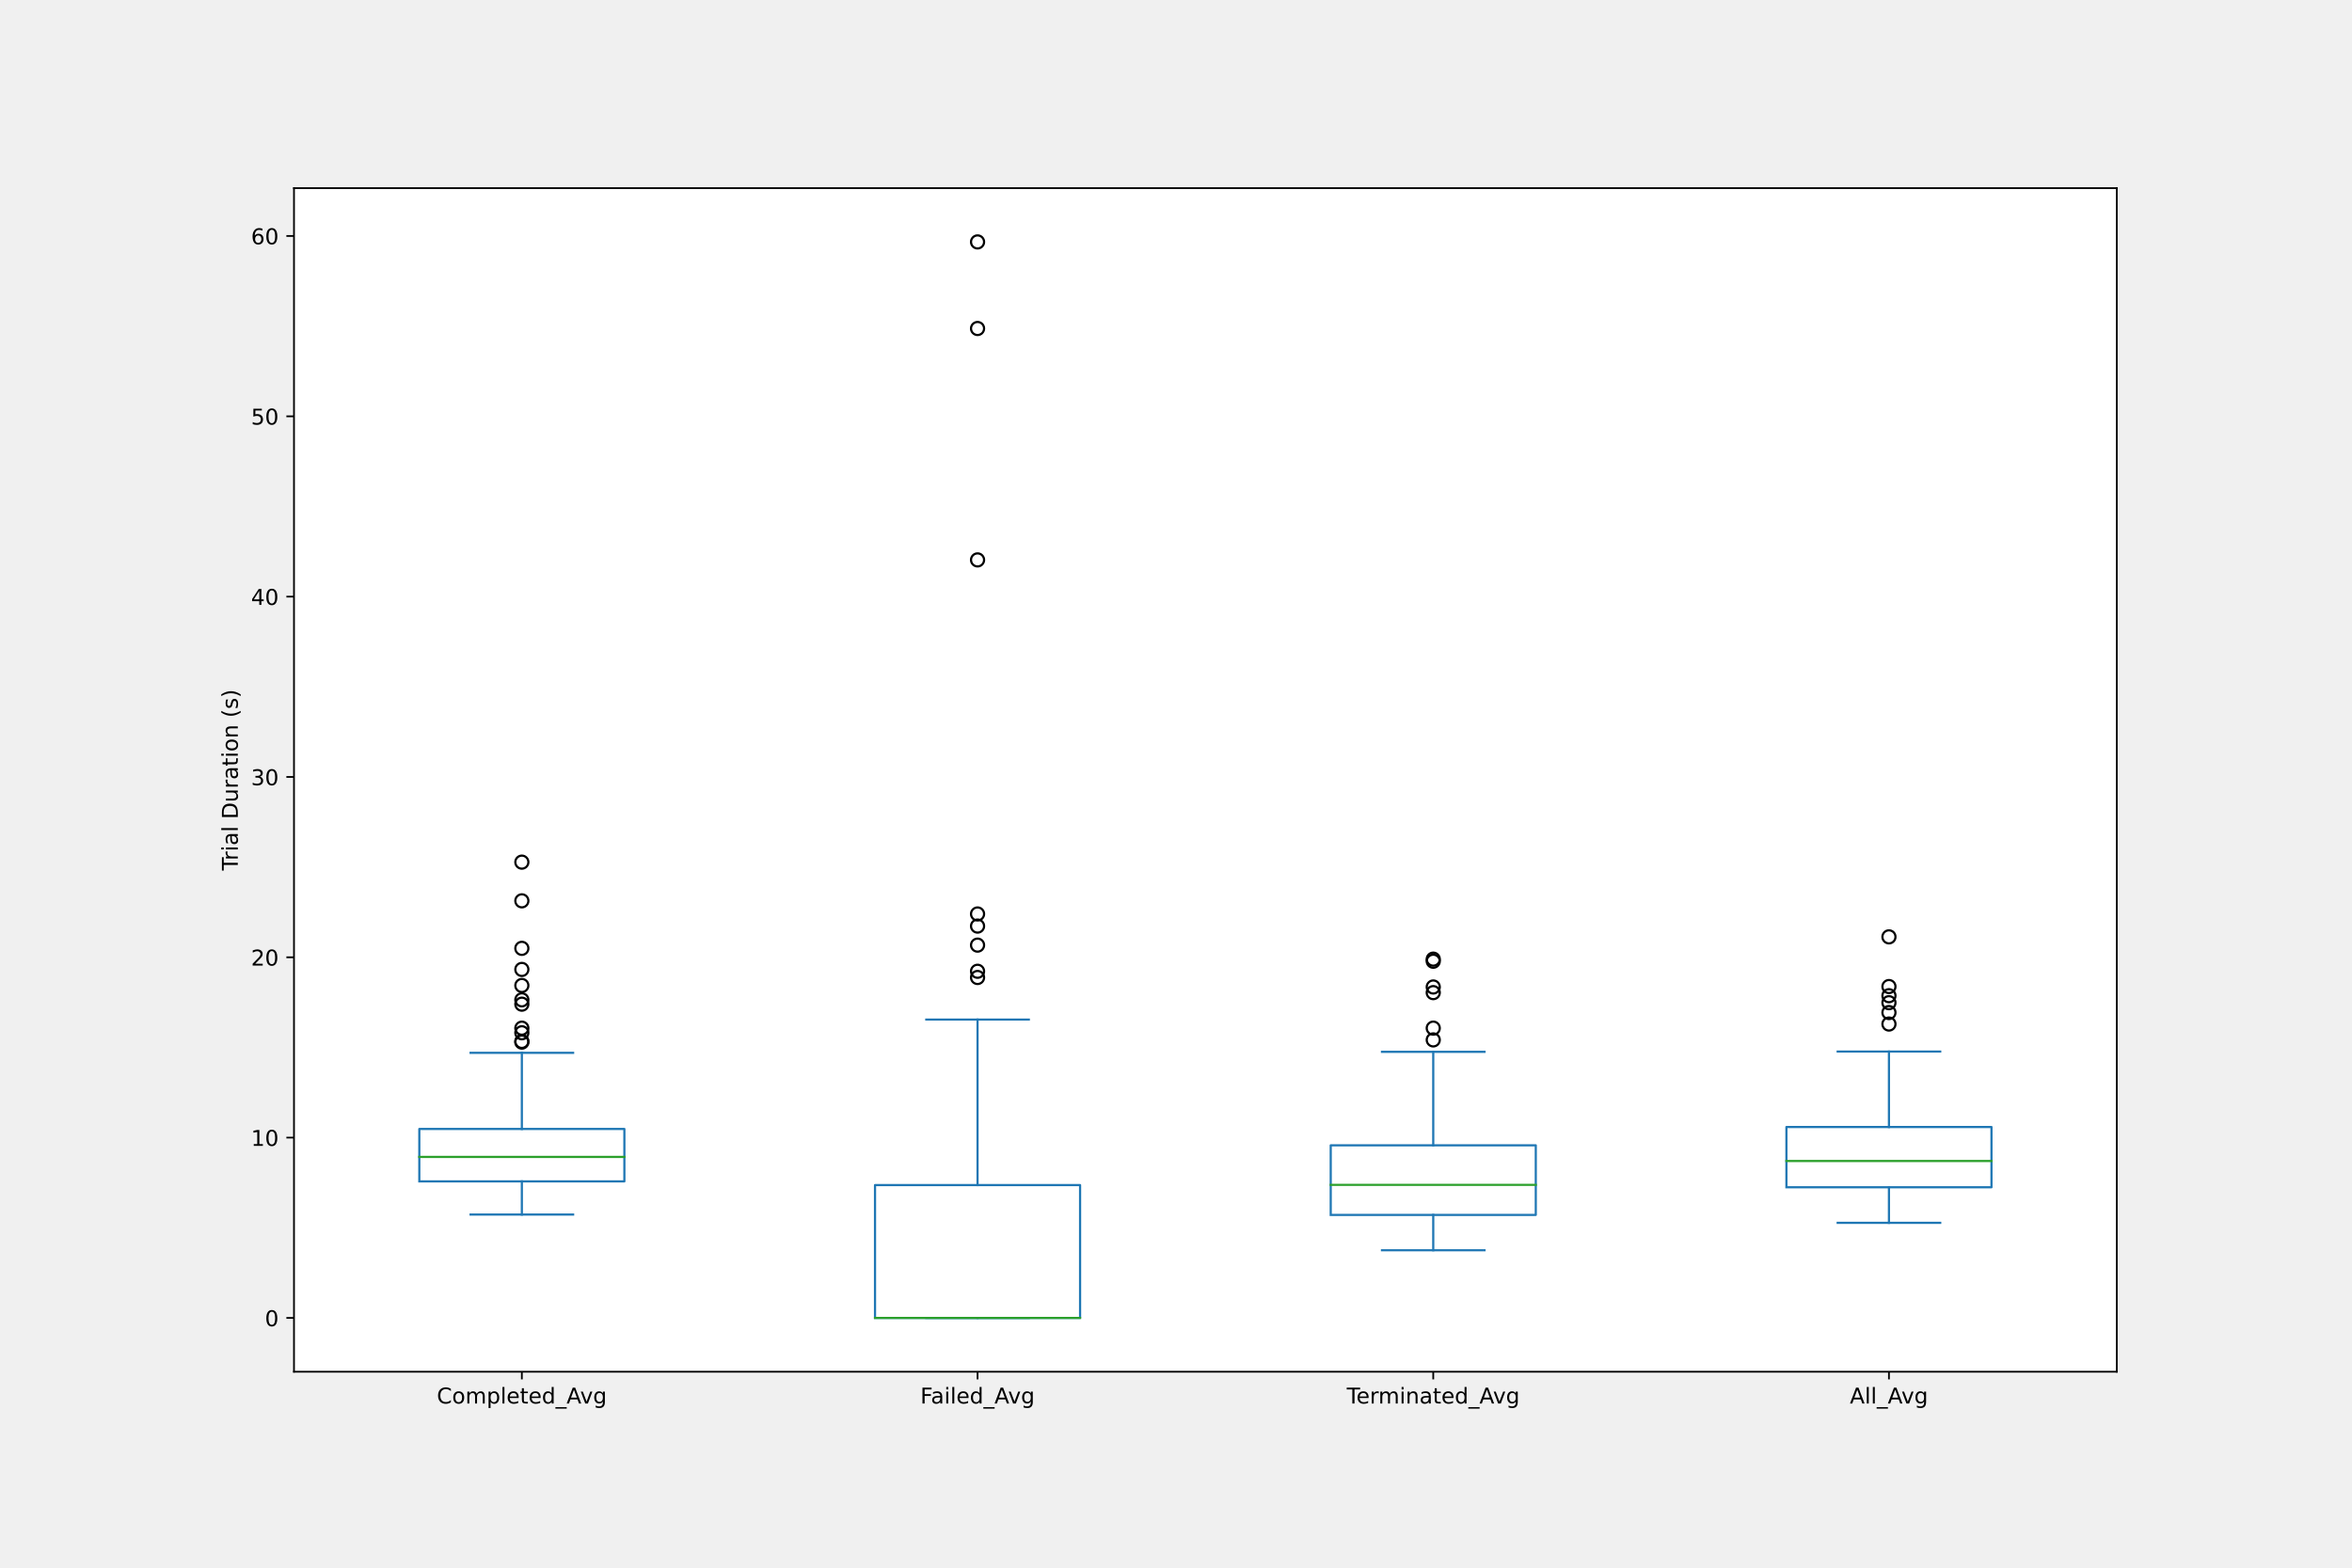
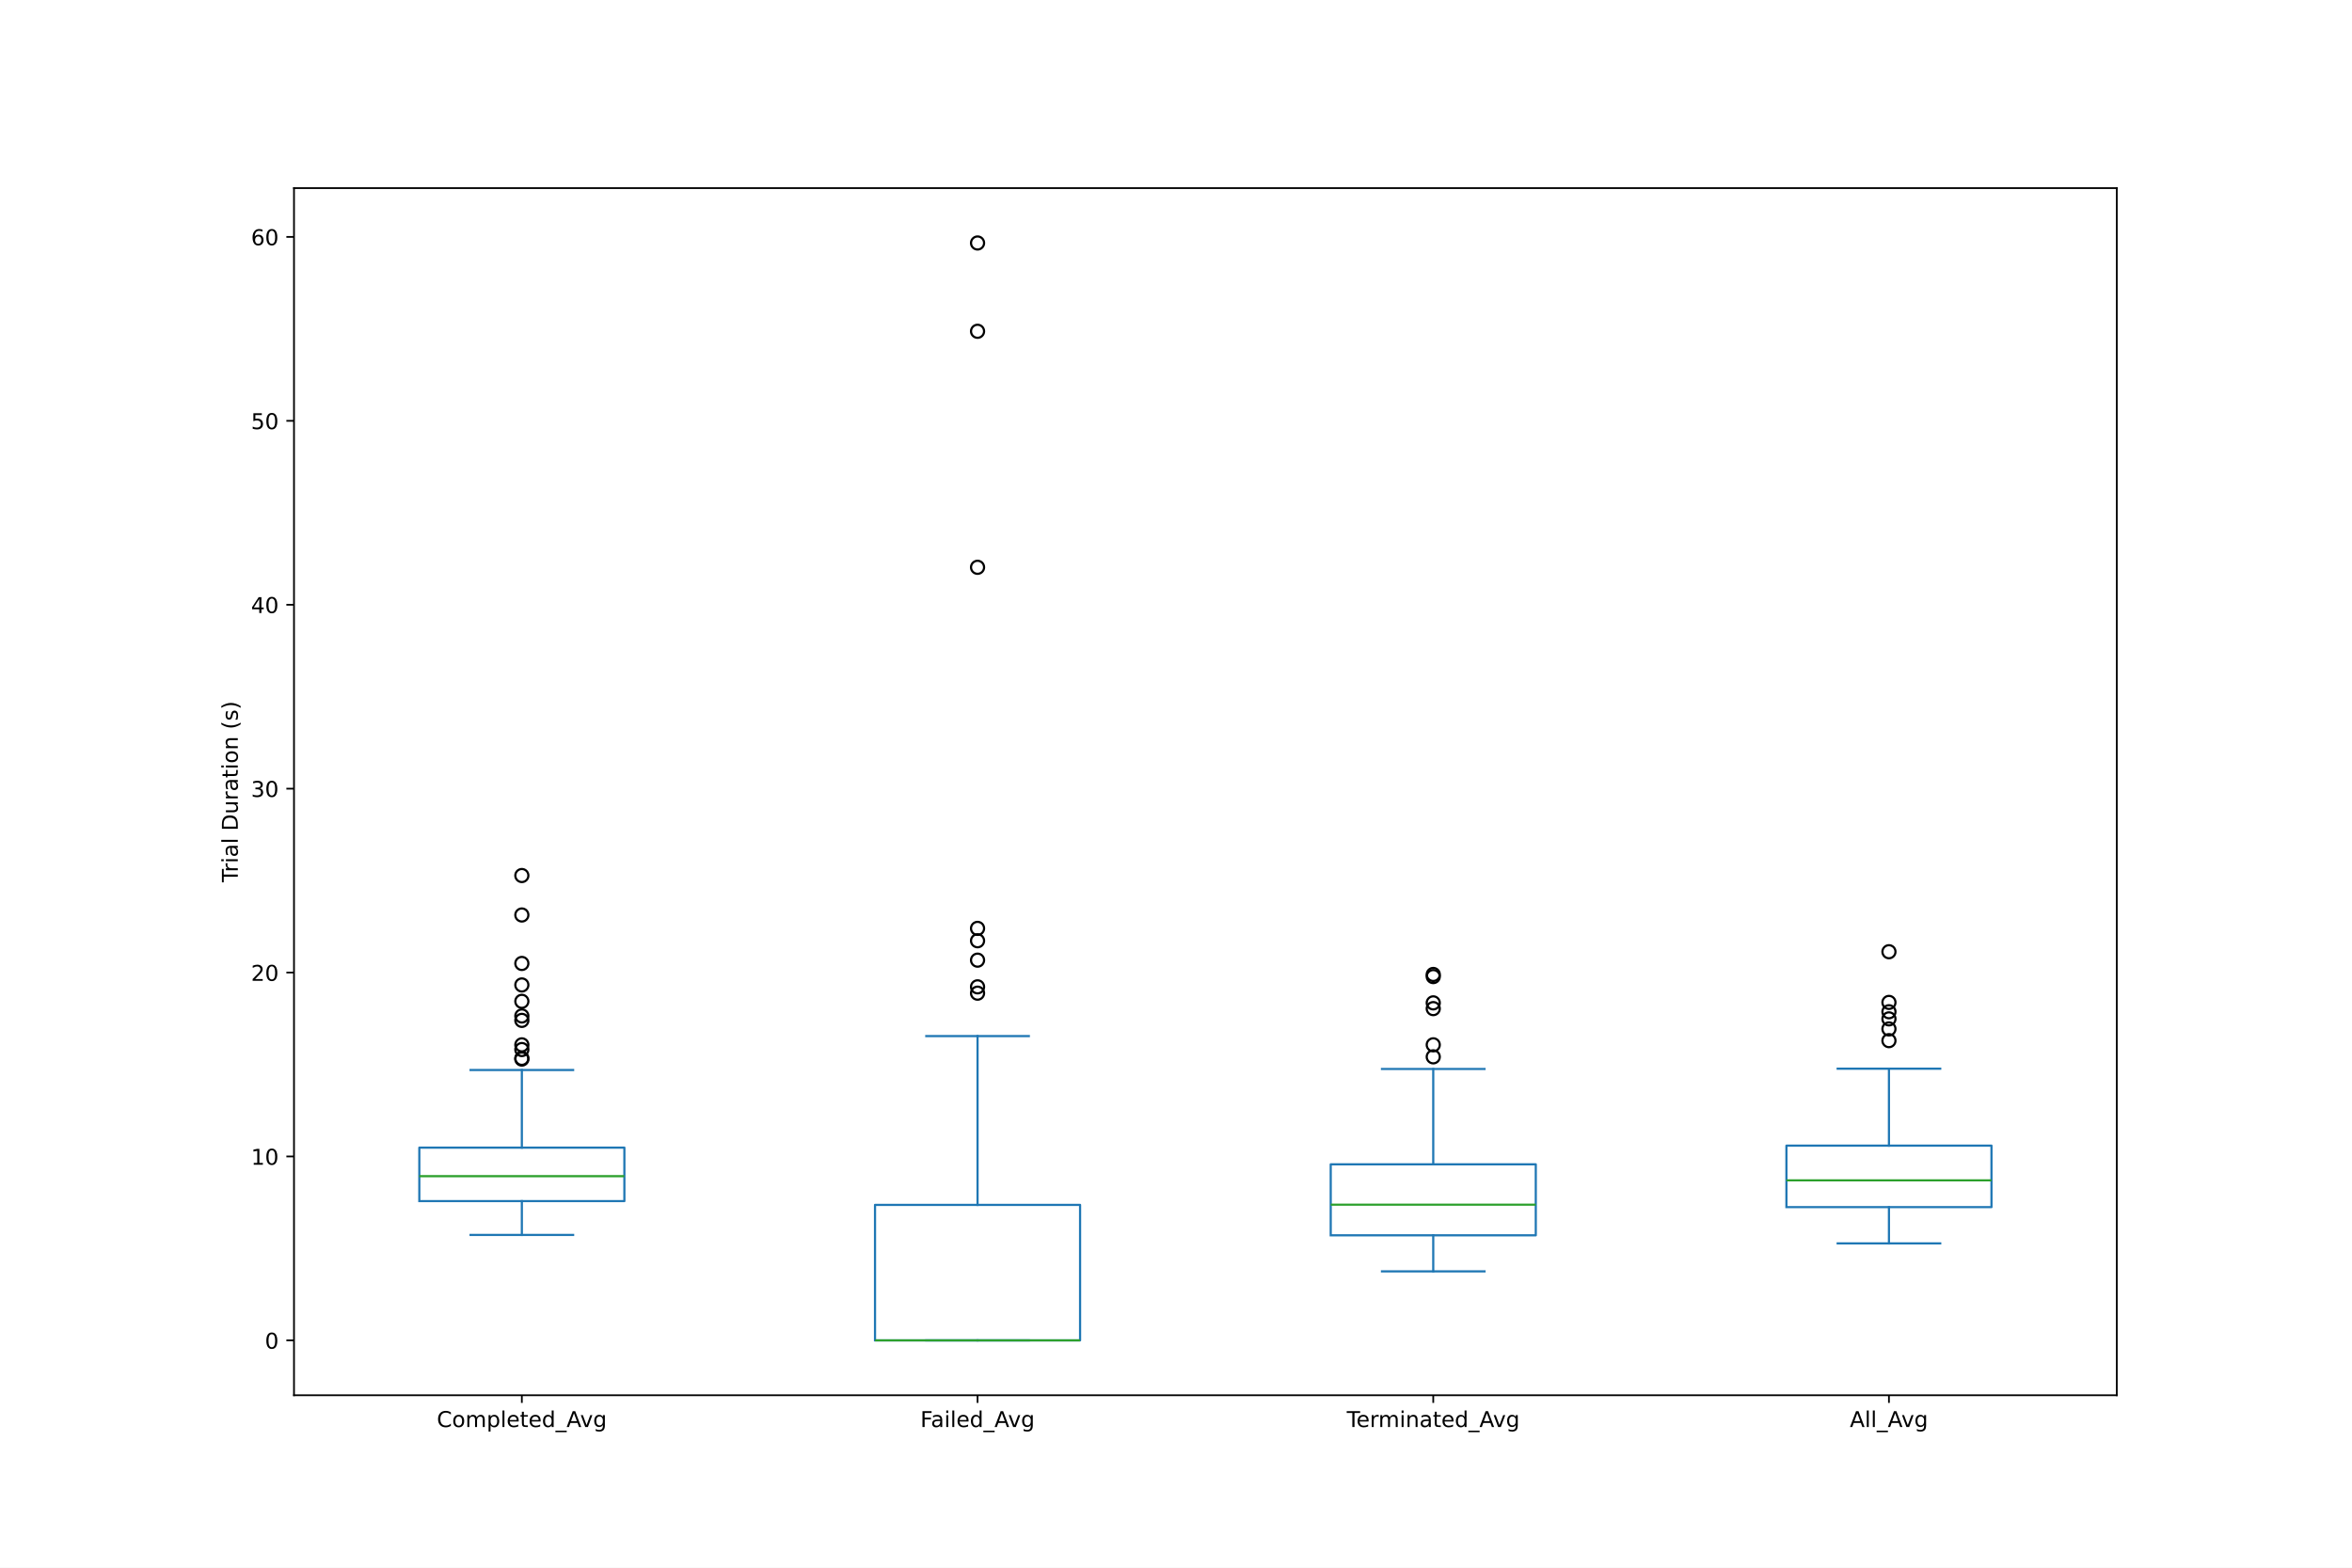
<svg xmlns="http://www.w3.org/2000/svg" xmlns:xlink="http://www.w3.org/1999/xlink" width="1080pt" height="720pt" viewBox="0 0 1080 720" version="1.1">
  <defs>
    <style type="text/css">*{stroke-linejoin: round; stroke-linecap: butt}</style>
  </defs>
  <g id="figure_1">
    <g id="patch_1">
-       <path d="M 0 720  L 1080 720  L 1080 0  L 0 0  L 0 720  z " style="fill: none" />
+       <path d="M 0 720  L 1080 720  L 1080 0  L 0 0  z " style="fill: #ffffff" />
    </g>
    <g id="axes_1">
      <g id="patch_2">
-         <path d="M 135 630  L 972 630  L 972 86.4  L 135 86.4  z " style="fill: #ffffff" />
+         <path d="M 135 640.8  L 972 640.8  L 972 86.4  L 135 86.4  z " style="fill: #ffffff" />
      </g>
      <g id="matplotlib.axis_1">
        <g id="xtick_1">
          <g id="line2d_1">
            <defs>
-               <path id="mac0afb18d0" d="M 0 0  L 0 3.5  " style="stroke: #000000; stroke-width: 0.8" />
+               <path id="m359c4784a4" d="M 0 0  L 0 3.5  " style="stroke: #000000; stroke-width: 0.8" />
            </defs>
            <g>
-               <use xlink:href="#mac0afb18d0" x="239.625" y="630" style="stroke: #000000; stroke-width: 0.8" />
+               <use xlink:href="#m359c4784a4" x="239.625" y="640.8" style="stroke: #000000; stroke-width: 0.8" />
            </g>
          </g>
          <g id="text_1">
-             <g transform="translate(200.593 644.5984)scale(0.1 -0.1)">
+             <g transform="translate(200.593 655.3984) scale(0.1 -0.1)">
              <defs>
                <path id="DejaVuSans-43" d="M 4122 4306  L 4122 3641  Q 3803 3938 3442 4084  Q 3081 4231 2675 4231  Q 1875 4231 1450 3742  Q 1025 3253 1025 2328  Q 1025 1406 1450 917  Q 1875 428 2675 428  Q 3081 428 3442 575  Q 3803 722 4122 1019  L 4122 359  Q 3791 134 3420 21  Q 3050 -91 2638 -91  Q 1578 -91 968 557  Q 359 1206 359 2328  Q 359 3453 968 4101  Q 1578 4750 2638 4750  Q 3056 4750 3426 4639  Q 3797 4528 4122 4306  z " transform="scale(0.015625)" />
                <path id="DejaVuSans-6f" d="M 1959 3097  Q 1497 3097 1228 2736  Q 959 2375 959 1747  Q 959 1119 1226 758  Q 1494 397 1959 397  Q 2419 397 2687 759  Q 2956 1122 2956 1747  Q 2956 2369 2687 2733  Q 2419 3097 1959 3097  z M 1959 3584  Q 2709 3584 3137 3096  Q 3566 2609 3566 1747  Q 3566 888 3137 398  Q 2709 -91 1959 -91  Q 1206 -91 779 398  Q 353 888 353 1747  Q 353 2609 779 3096  Q 1206 3584 1959 3584  z " transform="scale(0.015625)" />
                <path id="DejaVuSans-6d" d="M 3328 2828  Q 3544 3216 3844 3400  Q 4144 3584 4550 3584  Q 5097 3584 5394 3201  Q 5691 2819 5691 2113  L 5691 0  L 5113 0  L 5113 2094  Q 5113 2597 4934 2840  Q 4756 3084 4391 3084  Q 3944 3084 3684 2787  Q 3425 2491 3425 1978  L 3425 0  L 2847 0  L 2847 2094  Q 2847 2600 2669 2842  Q 2491 3084 2119 3084  Q 1678 3084 1418 2786  Q 1159 2488 1159 1978  L 1159 0  L 581 0  L 581 3500  L 1159 3500  L 1159 2956  Q 1356 3278 1631 3431  Q 1906 3584 2284 3584  Q 2666 3584 2933 3390  Q 3200 3197 3328 2828  z " transform="scale(0.015625)" />
                <path id="DejaVuSans-70" d="M 1159 525  L 1159 -1331  L 581 -1331  L 581 3500  L 1159 3500  L 1159 2969  Q 1341 3281 1617 3432  Q 1894 3584 2278 3584  Q 2916 3584 3314 3078  Q 3713 2572 3713 1747  Q 3713 922 3314 415  Q 2916 -91 2278 -91  Q 1894 -91 1617 61  Q 1341 213 1159 525  z M 3116 1747  Q 3116 2381 2855 2742  Q 2594 3103 2138 3103  Q 1681 3103 1420 2742  Q 1159 2381 1159 1747  Q 1159 1113 1420 752  Q 1681 391 2138 391  Q 2594 391 2855 752  Q 3116 1113 3116 1747  z " transform="scale(0.015625)" />
                <path id="DejaVuSans-6c" d="M 603 4863  L 1178 4863  L 1178 0  L 603 0  L 603 4863  z " transform="scale(0.015625)" />
                <path id="DejaVuSans-65" d="M 3597 1894  L 3597 1613  L 953 1613  Q 991 1019 1311 708  Q 1631 397 2203 397  Q 2534 397 2845 478  Q 3156 559 3463 722  L 3463 178  Q 3153 47 2828 -22  Q 2503 -91 2169 -91  Q 1331 -91 842 396  Q 353 884 353 1716  Q 353 2575 817 3079  Q 1281 3584 2069 3584  Q 2775 3584 3186 3129  Q 3597 2675 3597 1894  z M 3022 2063  Q 3016 2534 2758 2815  Q 2500 3097 2075 3097  Q 1594 3097 1305 2825  Q 1016 2553 972 2059  L 3022 2063  z " transform="scale(0.015625)" />
                <path id="DejaVuSans-74" d="M 1172 4494  L 1172 3500  L 2356 3500  L 2356 3053  L 1172 3053  L 1172 1153  Q 1172 725 1289 603  Q 1406 481 1766 481  L 2356 481  L 2356 0  L 1766 0  Q 1100 0 847 248  Q 594 497 594 1153  L 594 3053  L 172 3053  L 172 3500  L 594 3500  L 594 4494  L 1172 4494  z " transform="scale(0.015625)" />
                <path id="DejaVuSans-64" d="M 2906 2969  L 2906 4863  L 3481 4863  L 3481 0  L 2906 0  L 2906 525  Q 2725 213 2448 61  Q 2172 -91 1784 -91  Q 1150 -91 751 415  Q 353 922 353 1747  Q 353 2572 751 3078  Q 1150 3584 1784 3584  Q 2172 3584 2448 3432  Q 2725 3281 2906 2969  z M 947 1747  Q 947 1113 1208 752  Q 1469 391 1925 391  Q 2381 391 2643 752  Q 2906 1113 2906 1747  Q 2906 2381 2643 2742  Q 2381 3103 1925 3103  Q 1469 3103 1208 2742  Q 947 2381 947 1747  z " transform="scale(0.015625)" />
                <path id="DejaVuSans-5f" d="M 3263 -1063  L 3263 -1509  L -63 -1509  L -63 -1063  L 3263 -1063  z " transform="scale(0.015625)" />
                <path id="DejaVuSans-41" d="M 2188 4044  L 1331 1722  L 3047 1722  L 2188 4044  z M 1831 4666  L 2547 4666  L 4325 0  L 3669 0  L 3244 1197  L 1141 1197  L 716 0  L 50 0  L 1831 4666  z " transform="scale(0.015625)" />
                <path id="DejaVuSans-76" d="M 191 3500  L 800 3500  L 1894 563  L 2988 3500  L 3597 3500  L 2284 0  L 1503 0  L 191 3500  z " transform="scale(0.015625)" />
                <path id="DejaVuSans-67" d="M 2906 1791  Q 2906 2416 2648 2759  Q 2391 3103 1925 3103  Q 1463 3103 1205 2759  Q 947 2416 947 1791  Q 947 1169 1205 825  Q 1463 481 1925 481  Q 2391 481 2648 825  Q 2906 1169 2906 1791  z M 3481 434  Q 3481 -459 3084 -895  Q 2688 -1331 1869 -1331  Q 1566 -1331 1297 -1286  Q 1028 -1241 775 -1147  L 775 -588  Q 1028 -725 1275 -790  Q 1522 -856 1778 -856  Q 2344 -856 2625 -561  Q 2906 -266 2906 331  L 2906 616  Q 2728 306 2450 153  Q 2172 0 1784 0  Q 1141 0 747 490  Q 353 981 353 1791  Q 353 2603 747 3093  Q 1141 3584 1784 3584  Q 2172 3584 2450 3431  Q 2728 3278 2906 2969  L 2906 3500  L 3481 3500  L 3481 434  z " transform="scale(0.015625)" />
              </defs>
              <use xlink:href="#DejaVuSans-43" />
              <use xlink:href="#DejaVuSans-6f" x="69.824" />
              <use xlink:href="#DejaVuSans-6d" x="131.006" />
              <use xlink:href="#DejaVuSans-70" x="228.418" />
              <use xlink:href="#DejaVuSans-6c" x="291.895" />
              <use xlink:href="#DejaVuSans-65" x="319.678" />
              <use xlink:href="#DejaVuSans-74" x="381.201" />
              <use xlink:href="#DejaVuSans-65" x="420.41" />
              <use xlink:href="#DejaVuSans-64" x="481.934" />
              <use xlink:href="#DejaVuSans-5f" x="545.41" />
              <use xlink:href="#DejaVuSans-41" x="595.41" />
              <use xlink:href="#DejaVuSans-76" x="657.943" />
              <use xlink:href="#DejaVuSans-67" x="717.123" />
            </g>
          </g>
        </g>
        <g id="xtick_2">
          <g id="line2d_2">
            <g>
-               <use xlink:href="#mac0afb18d0" x="448.875" y="630" style="stroke: #000000; stroke-width: 0.8" />
+               <use xlink:href="#m359c4784a4" x="448.875" y="640.8" style="stroke: #000000; stroke-width: 0.8" />
            </g>
          </g>
          <g id="text_2">
-             <g transform="translate(422.6023 644.5984)scale(0.1 -0.1)">
+             <g transform="translate(422.6023 655.3984) scale(0.1 -0.1)">
              <defs>
                <path id="DejaVuSans-46" d="M 628 4666  L 3309 4666  L 3309 4134  L 1259 4134  L 1259 2759  L 3109 2759  L 3109 2228  L 1259 2228  L 1259 0  L 628 0  L 628 4666  z " transform="scale(0.015625)" />
                <path id="DejaVuSans-61" d="M 2194 1759  Q 1497 1759 1228 1600  Q 959 1441 959 1056  Q 959 750 1161 570  Q 1363 391 1709 391  Q 2188 391 2477 730  Q 2766 1069 2766 1631  L 2766 1759  L 2194 1759  z M 3341 1997  L 3341 0  L 2766 0  L 2766 531  Q 2569 213 2275 61  Q 1981 -91 1556 -91  Q 1019 -91 701 211  Q 384 513 384 1019  Q 384 1609 779 1909  Q 1175 2209 1959 2209  L 2766 2209  L 2766 2266  Q 2766 2663 2505 2880  Q 2244 3097 1772 3097  Q 1472 3097 1187 3025  Q 903 2953 641 2809  L 641 3341  Q 956 3463 1253 3523  Q 1550 3584 1831 3584  Q 2591 3584 2966 3190  Q 3341 2797 3341 1997  z " transform="scale(0.015625)" />
                <path id="DejaVuSans-69" d="M 603 3500  L 1178 3500  L 1178 0  L 603 0  L 603 3500  z M 603 4863  L 1178 4863  L 1178 4134  L 603 4134  L 603 4863  z " transform="scale(0.015625)" />
              </defs>
              <use xlink:href="#DejaVuSans-46" />
              <use xlink:href="#DejaVuSans-61" x="48.395" />
              <use xlink:href="#DejaVuSans-69" x="109.674" />
              <use xlink:href="#DejaVuSans-6c" x="137.457" />
              <use xlink:href="#DejaVuSans-65" x="165.24" />
              <use xlink:href="#DejaVuSans-64" x="226.764" />
              <use xlink:href="#DejaVuSans-5f" x="290.24" />
              <use xlink:href="#DejaVuSans-41" x="340.24" />
              <use xlink:href="#DejaVuSans-76" x="402.773" />
              <use xlink:href="#DejaVuSans-67" x="461.953" />
            </g>
          </g>
        </g>
        <g id="xtick_3">
          <g id="line2d_3">
            <g>
-               <use xlink:href="#mac0afb18d0" x="658.125" y="630" style="stroke: #000000; stroke-width: 0.8" />
+               <use xlink:href="#m359c4784a4" x="658.125" y="640.8" style="stroke: #000000; stroke-width: 0.8" />
            </g>
          </g>
          <g id="text_3">
-             <g transform="translate(618.4133 644.5984)scale(0.1 -0.1)">
+             <g transform="translate(618.4133 655.3984) scale(0.1 -0.1)">
              <defs>
                <path id="DejaVuSans-54" d="M -19 4666  L 3928 4666  L 3928 4134  L 2272 4134  L 2272 0  L 1638 0  L 1638 4134  L -19 4134  L -19 4666  z " transform="scale(0.015625)" />
                <path id="DejaVuSans-72" d="M 2631 2963  Q 2534 3019 2420 3045  Q 2306 3072 2169 3072  Q 1681 3072 1420 2755  Q 1159 2438 1159 1844  L 1159 0  L 581 0  L 581 3500  L 1159 3500  L 1159 2956  Q 1341 3275 1631 3429  Q 1922 3584 2338 3584  Q 2397 3584 2469 3576  Q 2541 3569 2628 3553  L 2631 2963  z " transform="scale(0.015625)" />
                <path id="DejaVuSans-6e" d="M 3513 2113  L 3513 0  L 2938 0  L 2938 2094  Q 2938 2591 2744 2837  Q 2550 3084 2163 3084  Q 1697 3084 1428 2787  Q 1159 2491 1159 1978  L 1159 0  L 581 0  L 581 3500  L 1159 3500  L 1159 2956  Q 1366 3272 1645 3428  Q 1925 3584 2291 3584  Q 2894 3584 3203 3211  Q 3513 2838 3513 2113  z " transform="scale(0.015625)" />
              </defs>
              <use xlink:href="#DejaVuSans-54" />
              <use xlink:href="#DejaVuSans-65" x="44.084" />
              <use xlink:href="#DejaVuSans-72" x="105.607" />
              <use xlink:href="#DejaVuSans-6d" x="144.971" />
              <use xlink:href="#DejaVuSans-69" x="242.383" />
              <use xlink:href="#DejaVuSans-6e" x="270.166" />
              <use xlink:href="#DejaVuSans-61" x="333.545" />
              <use xlink:href="#DejaVuSans-74" x="394.824" />
              <use xlink:href="#DejaVuSans-65" x="434.033" />
              <use xlink:href="#DejaVuSans-64" x="495.557" />
              <use xlink:href="#DejaVuSans-5f" x="559.033" />
              <use xlink:href="#DejaVuSans-41" x="609.033" />
              <use xlink:href="#DejaVuSans-76" x="671.566" />
              <use xlink:href="#DejaVuSans-67" x="730.746" />
            </g>
          </g>
        </g>
        <g id="xtick_4">
          <g id="line2d_4">
            <g>
-               <use xlink:href="#mac0afb18d0" x="867.375" y="630" style="stroke: #000000; stroke-width: 0.8" />
+               <use xlink:href="#m359c4784a4" x="867.375" y="640.8" style="stroke: #000000; stroke-width: 0.8" />
            </g>
          </g>
          <g id="text_4">
-             <g transform="translate(849.4164 644.5984)scale(0.1 -0.1)">
+             <g transform="translate(849.4164 655.3984) scale(0.1 -0.1)">
              <use xlink:href="#DejaVuSans-41" />
              <use xlink:href="#DejaVuSans-6c" x="68.408" />
              <use xlink:href="#DejaVuSans-6c" x="96.191" />
              <use xlink:href="#DejaVuSans-5f" x="123.975" />
              <use xlink:href="#DejaVuSans-41" x="173.975" />
              <use xlink:href="#DejaVuSans-76" x="236.508" />
              <use xlink:href="#DejaVuSans-67" x="295.688" />
            </g>
          </g>
        </g>
      </g>
      <g id="matplotlib.axis_2">
        <g id="ytick_1">
          <g id="line2d_5">
            <defs>
-               <path id="mfe6265c061" d="M 0 0  L -3.5 0  " style="stroke: #000000; stroke-width: 0.8" />
+               <path id="m096a2fa99a" d="M 0 0  L -3.5 0  " style="stroke: #000000; stroke-width: 0.8" />
            </defs>
            <g>
-               <use xlink:href="#mfe6265c061" x="135" y="605.291" style="stroke: #000000; stroke-width: 0.8" />
+               <use xlink:href="#m096a2fa99a" x="135" y="615.6" style="stroke: #000000; stroke-width: 0.8" />
            </g>
          </g>
          <g id="text_5">
-             <g transform="translate(121.6375 609.0901)scale(0.1 -0.1)">
+             <g transform="translate(121.6375 619.3992) scale(0.1 -0.1)">
              <defs>
                <path id="DejaVuSans-30" d="M 2034 4250  Q 1547 4250 1301 3770  Q 1056 3291 1056 2328  Q 1056 1369 1301 889  Q 1547 409 2034 409  Q 2525 409 2770 889  Q 3016 1369 3016 2328  Q 3016 3291 2770 3770  Q 2525 4250 2034 4250  z M 2034 4750  Q 2819 4750 3233 4129  Q 3647 3509 3647 2328  Q 3647 1150 3233 529  Q 2819 -91 2034 -91  Q 1250 -91 836 529  Q 422 1150 422 2328  Q 422 3509 836 4129  Q 1250 4750 2034 4750  z " transform="scale(0.015625)" />
              </defs>
              <use xlink:href="#DejaVuSans-30" />
            </g>
          </g>
        </g>
        <g id="ytick_2">
          <g id="line2d_6">
            <g>
-               <use xlink:href="#mfe6265c061" x="135" y="522.472" style="stroke: #000000; stroke-width: 0.8" />
+               <use xlink:href="#m096a2fa99a" x="135" y="531.135" style="stroke: #000000; stroke-width: 0.8" />
            </g>
          </g>
          <g id="text_6">
-             <g transform="translate(115.275 526.271)scale(0.1 -0.1)">
+             <g transform="translate(115.275 534.9347) scale(0.1 -0.1)">
              <defs>
                <path id="DejaVuSans-31" d="M 794 531  L 1825 531  L 1825 4091  L 703 3866  L 703 4441  L 1819 4666  L 2450 4666  L 2450 531  L 3481 531  L 3481 0  L 794 0  L 794 531  z " transform="scale(0.015625)" />
              </defs>
              <use xlink:href="#DejaVuSans-31" />
              <use xlink:href="#DejaVuSans-30" x="63.623" />
            </g>
          </g>
        </g>
        <g id="ytick_3">
          <g id="line2d_7">
            <g>
-               <use xlink:href="#mfe6265c061" x="135" y="439.653" style="stroke: #000000; stroke-width: 0.8" />
+               <use xlink:href="#m096a2fa99a" x="135" y="446.671" style="stroke: #000000; stroke-width: 0.8" />
            </g>
          </g>
          <g id="text_7">
-             <g transform="translate(115.275 443.4518)scale(0.1 -0.1)">
+             <g transform="translate(115.275 450.4701) scale(0.1 -0.1)">
              <defs>
                <path id="DejaVuSans-32" d="M 1228 531  L 3431 531  L 3431 0  L 469 0  L 469 531  Q 828 903 1448 1529  Q 2069 2156 2228 2338  Q 2531 2678 2651 2914  Q 2772 3150 2772 3378  Q 2772 3750 2511 3984  Q 2250 4219 1831 4219  Q 1534 4219 1204 4116  Q 875 4013 500 3803  L 500 4441  Q 881 4594 1212 4672  Q 1544 4750 1819 4750  Q 2544 4750 2975 4387  Q 3406 4025 3406 3419  Q 3406 3131 3298 2873  Q 3191 2616 2906 2266  Q 2828 2175 2409 1742  Q 1991 1309 1228 531  z " transform="scale(0.015625)" />
              </defs>
              <use xlink:href="#DejaVuSans-32" />
              <use xlink:href="#DejaVuSans-30" x="63.623" />
            </g>
          </g>
        </g>
        <g id="ytick_4">
          <g id="line2d_8">
            <g>
-               <use xlink:href="#mfe6265c061" x="135" y="356.833" style="stroke: #000000; stroke-width: 0.8" />
+               <use xlink:href="#m096a2fa99a" x="135" y="362.206" style="stroke: #000000; stroke-width: 0.8" />
            </g>
          </g>
          <g id="text_8">
-             <g transform="translate(115.275 360.6327)scale(0.1 -0.1)">
+             <g transform="translate(115.275 366.0056) scale(0.1 -0.1)">
              <defs>
                <path id="DejaVuSans-33" d="M 2597 2516  Q 3050 2419 3304 2112  Q 3559 1806 3559 1356  Q 3559 666 3084 287  Q 2609 -91 1734 -91  Q 1441 -91 1130 -33  Q 819 25 488 141  L 488 750  Q 750 597 1062 519  Q 1375 441 1716 441  Q 2309 441 2620 675  Q 2931 909 2931 1356  Q 2931 1769 2642 2001  Q 2353 2234 1838 2234  L 1294 2234  L 1294 2753  L 1863 2753  Q 2328 2753 2575 2939  Q 2822 3125 2822 3475  Q 2822 3834 2567 4026  Q 2313 4219 1838 4219  Q 1578 4219 1281 4162  Q 984 4106 628 3988  L 628 4550  Q 988 4650 1302 4700  Q 1616 4750 1894 4750  Q 2613 4750 3031 4423  Q 3450 4097 3450 3541  Q 3450 3153 3228 2886  Q 3006 2619 2597 2516  z " transform="scale(0.015625)" />
              </defs>
              <use xlink:href="#DejaVuSans-33" />
              <use xlink:href="#DejaVuSans-30" x="63.623" />
            </g>
          </g>
        </g>
        <g id="ytick_5">
          <g id="line2d_9">
            <g>
-               <use xlink:href="#mfe6265c061" x="135" y="274.014" style="stroke: #000000; stroke-width: 0.8" />
+               <use xlink:href="#m096a2fa99a" x="135" y="277.742" style="stroke: #000000; stroke-width: 0.8" />
            </g>
          </g>
          <g id="text_9">
-             <g transform="translate(115.275 277.8136)scale(0.1 -0.1)">
+             <g transform="translate(115.275 281.541) scale(0.1 -0.1)">
              <defs>
                <path id="DejaVuSans-34" d="M 2419 4116  L 825 1625  L 2419 1625  L 2419 4116  z M 2253 4666  L 3047 4666  L 3047 1625  L 3713 1625  L 3713 1100  L 3047 1100  L 3047 0  L 2419 0  L 2419 1100  L 313 1100  L 313 1709  L 2253 4666  z " transform="scale(0.015625)" />
              </defs>
              <use xlink:href="#DejaVuSans-34" />
              <use xlink:href="#DejaVuSans-30" x="63.623" />
            </g>
          </g>
        </g>
        <g id="ytick_6">
          <g id="line2d_10">
            <g>
-               <use xlink:href="#mfe6265c061" x="135" y="191.195" style="stroke: #000000; stroke-width: 0.8" />
+               <use xlink:href="#m096a2fa99a" x="135" y="193.277" style="stroke: #000000; stroke-width: 0.8" />
            </g>
          </g>
          <g id="text_10">
-             <g transform="translate(115.275 194.9944)scale(0.1 -0.1)">
+             <g transform="translate(115.275 197.0764) scale(0.1 -0.1)">
              <defs>
                <path id="DejaVuSans-35" d="M 691 4666  L 3169 4666  L 3169 4134  L 1269 4134  L 1269 2991  Q 1406 3038 1543 3061  Q 1681 3084 1819 3084  Q 2600 3084 3056 2656  Q 3513 2228 3513 1497  Q 3513 744 3044 326  Q 2575 -91 1722 -91  Q 1428 -91 1123 -41  Q 819 9 494 109  L 494 744  Q 775 591 1075 516  Q 1375 441 1709 441  Q 2250 441 2565 725  Q 2881 1009 2881 1497  Q 2881 1984 2565 2268  Q 2250 2553 1709 2553  Q 1456 2553 1204 2497  Q 953 2441 691 2322  L 691 4666  z " transform="scale(0.015625)" />
              </defs>
              <use xlink:href="#DejaVuSans-35" />
              <use xlink:href="#DejaVuSans-30" x="63.623" />
            </g>
          </g>
        </g>
        <g id="ytick_7">
          <g id="line2d_11">
            <g>
-               <use xlink:href="#mfe6265c061" x="135" y="108.376" style="stroke: #000000; stroke-width: 0.8" />
+               <use xlink:href="#m096a2fa99a" x="135" y="108.813" style="stroke: #000000; stroke-width: 0.8" />
            </g>
          </g>
          <g id="text_11">
-             <g transform="translate(115.275 112.1753)scale(0.1 -0.1)">
+             <g transform="translate(115.275 112.6119) scale(0.1 -0.1)">
              <defs>
                <path id="DejaVuSans-36" d="M 2113 2584  Q 1688 2584 1439 2293  Q 1191 2003 1191 1497  Q 1191 994 1439 701  Q 1688 409 2113 409  Q 2538 409 2786 701  Q 3034 994 3034 1497  Q 3034 2003 2786 2293  Q 2538 2584 2113 2584  z M 3366 4563  L 3366 3988  Q 3128 4100 2886 4159  Q 2644 4219 2406 4219  Q 1781 4219 1451 3797  Q 1122 3375 1075 2522  Q 1259 2794 1537 2939  Q 1816 3084 2150 3084  Q 2853 3084 3261 2657  Q 3669 2231 3669 1497  Q 3669 778 3244 343  Q 2819 -91 2113 -91  Q 1303 -91 875 529  Q 447 1150 447 2328  Q 447 3434 972 4092  Q 1497 4750 2381 4750  Q 2619 4750 2861 4703  Q 3103 4656 3366 4563  z " transform="scale(0.015625)" />
              </defs>
              <use xlink:href="#DejaVuSans-36" />
              <use xlink:href="#DejaVuSans-30" x="63.623" />
            </g>
          </g>
        </g>
        <g id="text_12">
-           <g transform="translate(109.1953 399.8141)rotate(-90)scale(0.1 -0.1)">
+           <g transform="translate(109.1953 405.2141) rotate(-90) scale(0.1 -0.1)">
            <defs>
              <path id="DejaVuSans-20" transform="scale(0.015625)" />
              <path id="DejaVuSans-44" d="M 1259 4147  L 1259 519  L 2022 519  Q 2988 519 3436 956  Q 3884 1394 3884 2338  Q 3884 3275 3436 3711  Q 2988 4147 2022 4147  L 1259 4147  z M 628 4666  L 1925 4666  Q 3281 4666 3915 4102  Q 4550 3538 4550 2338  Q 4550 1131 3912 565  Q 3275 0 1925 0  L 628 0  L 628 4666  z " transform="scale(0.015625)" />
              <path id="DejaVuSans-75" d="M 544 1381  L 544 3500  L 1119 3500  L 1119 1403  Q 1119 906 1312 657  Q 1506 409 1894 409  Q 2359 409 2629 706  Q 2900 1003 2900 1516  L 2900 3500  L 3475 3500  L 3475 0  L 2900 0  L 2900 538  Q 2691 219 2414 64  Q 2138 -91 1772 -91  Q 1169 -91 856 284  Q 544 659 544 1381  z M 1991 3584  L 1991 3584  z " transform="scale(0.015625)" />
              <path id="DejaVuSans-28" d="M 1984 4856  Q 1566 4138 1362 3434  Q 1159 2731 1159 2009  Q 1159 1288 1364 580  Q 1569 -128 1984 -844  L 1484 -844  Q 1016 -109 783 600  Q 550 1309 550 2009  Q 550 2706 781 3412  Q 1013 4119 1484 4856  L 1984 4856  z " transform="scale(0.015625)" />
              <path id="DejaVuSans-73" d="M 2834 3397  L 2834 2853  Q 2591 2978 2328 3040  Q 2066 3103 1784 3103  Q 1356 3103 1142 2972  Q 928 2841 928 2578  Q 928 2378 1081 2264  Q 1234 2150 1697 2047  L 1894 2003  Q 2506 1872 2764 1633  Q 3022 1394 3022 966  Q 3022 478 2636 193  Q 2250 -91 1575 -91  Q 1294 -91 989 -36  Q 684 19 347 128  L 347 722  Q 666 556 975 473  Q 1284 391 1588 391  Q 1994 391 2212 530  Q 2431 669 2431 922  Q 2431 1156 2273 1281  Q 2116 1406 1581 1522  L 1381 1569  Q 847 1681 609 1914  Q 372 2147 372 2553  Q 372 3047 722 3315  Q 1072 3584 1716 3584  Q 2034 3584 2315 3537  Q 2597 3491 2834 3397  z " transform="scale(0.015625)" />
              <path id="DejaVuSans-29" d="M 513 4856  L 1013 4856  Q 1481 4119 1714 3412  Q 1947 2706 1947 2009  Q 1947 1309 1714 600  Q 1481 -109 1013 -844  L 513 -844  Q 928 -128 1133 580  Q 1338 1288 1338 2009  Q 1338 2731 1133 3434  Q 928 4138 513 4856  z " transform="scale(0.015625)" />
            </defs>
            <use xlink:href="#DejaVuSans-54" />
            <use xlink:href="#DejaVuSans-72" x="46.334" />
            <use xlink:href="#DejaVuSans-69" x="87.447" />
            <use xlink:href="#DejaVuSans-61" x="115.23" />
            <use xlink:href="#DejaVuSans-6c" x="176.51" />
            <use xlink:href="#DejaVuSans-20" x="204.293" />
            <use xlink:href="#DejaVuSans-44" x="236.08" />
            <use xlink:href="#DejaVuSans-75" x="313.082" />
            <use xlink:href="#DejaVuSans-72" x="376.461" />
            <use xlink:href="#DejaVuSans-61" x="417.574" />
            <use xlink:href="#DejaVuSans-74" x="478.854" />
            <use xlink:href="#DejaVuSans-69" x="518.062" />
            <use xlink:href="#DejaVuSans-6f" x="545.846" />
            <use xlink:href="#DejaVuSans-6e" x="607.027" />
            <use xlink:href="#DejaVuSans-20" x="670.406" />
            <use xlink:href="#DejaVuSans-28" x="702.193" />
            <use xlink:href="#DejaVuSans-73" x="741.207" />
            <use xlink:href="#DejaVuSans-29" x="793.307" />
          </g>
        </g>
      </g>
      <g id="line2d_12">
-         <path d="M 192.544 542.574  L 286.706 542.574  L 286.706 518.499  L 192.544 518.499  L 192.544 542.574  " clip-path="url(#p486596f4b3)" style="fill: none; stroke: #1f77b4; stroke-linecap: square" />
+         <path d="M 192.544 551.637  L 286.706 551.637  L 286.706 527.083  L 192.544 527.083  L 192.544 551.637  " clip-path="url(#pf15c1b6af9)" style="fill: none; stroke: #1f77b4; stroke-linecap: square" />
      </g>
      <g id="line2d_13">
-         <path d="M 239.625 542.574  L 239.625 557.814  " clip-path="url(#p486596f4b3)" style="fill: none; stroke: #1f77b4; stroke-linecap: square" />
+         <path d="M 239.625 551.637  L 239.625 567.18  " clip-path="url(#pf15c1b6af9)" style="fill: none; stroke: #1f77b4; stroke-linecap: square" />
      </g>
      <g id="line2d_14">
-         <path d="M 239.625 518.499  L 239.625 483.536  " clip-path="url(#p486596f4b3)" style="fill: none; stroke: #1f77b4; stroke-linecap: square" />
+         <path d="M 239.625 527.083  L 239.625 491.426  " clip-path="url(#pf15c1b6af9)" style="fill: none; stroke: #1f77b4; stroke-linecap: square" />
      </g>
      <g id="line2d_15">
-         <path d="M 216.084 557.814  L 263.166 557.814  " clip-path="url(#p486596f4b3)" style="fill: none; stroke: #1f77b4; stroke-linecap: square" />
+         <path d="M 216.084 567.18  L 263.166 567.18  " clip-path="url(#pf15c1b6af9)" style="fill: none; stroke: #1f77b4; stroke-linecap: square" />
      </g>
      <g id="line2d_16">
-         <path d="M 216.084 483.536  L 263.166 483.536  " clip-path="url(#p486596f4b3)" style="fill: none; stroke: #1f77b4; stroke-linecap: square" />
+         <path d="M 216.084 491.426  L 263.166 491.426  " clip-path="url(#pf15c1b6af9)" style="fill: none; stroke: #1f77b4; stroke-linecap: square" />
      </g>
      <g id="line2d_17">
        <defs>
-           <path id="ma97e0485b6" d="M 0 3  C 0.796 3 1.559 2.684 2.121 2.121  C 2.684 1.559 3 0.796 3 0  C 3 -0.796 2.684 -1.559 2.121 -2.121  C 1.559 -2.684 0.796 -3 0 -3  C -0.796 -3 -1.559 -2.684 -2.121 -2.121  C -2.684 -1.559 -3 -0.796 -3 0  C -3 0.796 -2.684 1.559 -2.121 2.121  C -1.559 2.684 -0.796 3 0 3  z " style="stroke: #000000" />
+           <path id="me26d025d7c" d="M 0 3  C 0.796 3 1.559 2.684 2.121 2.121  C 2.684 1.559 3 0.796 3 0  C 3 -0.796 2.684 -1.559 2.121 -2.121  C 1.559 -2.684 0.796 -3 0 -3  C -0.796 -3 -1.559 -2.684 -2.121 -2.121  C -2.684 -1.559 -3 -0.796 -3 0  C -3 0.796 -2.684 1.559 -2.121 2.121  C -1.559 2.684 -0.796 3 0 3  z " style="stroke: #000000" />
        </defs>
-         <g clip-path="url(#p486596f4b3)">
-           <use xlink:href="#ma97e0485b6" x="239.625" y="461.191" style="fill-opacity: 0; stroke: #000000" />
-           <use xlink:href="#ma97e0485b6" x="239.625" y="478.279" style="fill-opacity: 0; stroke: #000000" />
-           <use xlink:href="#ma97e0485b6" x="239.625" y="474.326" style="fill-opacity: 0; stroke: #000000" />
-           <use xlink:href="#ma97e0485b6" x="239.625" y="395.96" style="fill-opacity: 0; stroke: #000000" />
-           <use xlink:href="#ma97e0485b6" x="239.625" y="413.729" style="fill-opacity: 0; stroke: #000000" />
-           <use xlink:href="#ma97e0485b6" x="239.625" y="445.238" style="fill-opacity: 0; stroke: #000000" />
-           <use xlink:href="#ma97e0485b6" x="239.625" y="459.198" style="fill-opacity: 0; stroke: #000000" />
-           <use xlink:href="#ma97e0485b6" x="239.625" y="472.213" style="fill-opacity: 0; stroke: #000000" />
-           <use xlink:href="#ma97e0485b6" x="239.625" y="452.611" style="fill-opacity: 0; stroke: #000000" />
-           <use xlink:href="#ma97e0485b6" x="239.625" y="478.609" style="fill-opacity: 0; stroke: #000000" />
-           <use xlink:href="#ma97e0485b6" x="239.625" y="435.551" style="fill-opacity: 0; stroke: #000000" />
+         <g clip-path="url(#pf15c1b6af9)">
+           <use xlink:href="#me26d025d7c" x="239.625" y="468.637" style="fill-opacity: 0; stroke: #000000" />
+           <use xlink:href="#me26d025d7c" x="239.625" y="486.065" style="fill-opacity: 0; stroke: #000000" />
+           <use xlink:href="#me26d025d7c" x="239.625" y="482.033" style="fill-opacity: 0; stroke: #000000" />
+           <use xlink:href="#me26d025d7c" x="239.625" y="402.11" style="fill-opacity: 0; stroke: #000000" />
+           <use xlink:href="#me26d025d7c" x="239.625" y="420.232" style="fill-opacity: 0; stroke: #000000" />
+           <use xlink:href="#me26d025d7c" x="239.625" y="452.367" style="fill-opacity: 0; stroke: #000000" />
+           <use xlink:href="#me26d025d7c" x="239.625" y="466.605" style="fill-opacity: 0; stroke: #000000" />
+           <use xlink:href="#me26d025d7c" x="239.625" y="479.878" style="fill-opacity: 0; stroke: #000000" />
+           <use xlink:href="#me26d025d7c" x="239.625" y="459.887" style="fill-opacity: 0; stroke: #000000" />
+           <use xlink:href="#me26d025d7c" x="239.625" y="486.401" style="fill-opacity: 0; stroke: #000000" />
+           <use xlink:href="#me26d025d7c" x="239.625" y="442.488" style="fill-opacity: 0; stroke: #000000" />
        </g>
      </g>
      <g id="line2d_18">
-         <path d="M 401.794 605.291  L 495.956 605.291  L 495.956 544.273  L 401.794 544.273  L 401.794 605.291  " clip-path="url(#p486596f4b3)" style="fill: none; stroke: #1f77b4; stroke-linecap: square" />
+         <path d="M 401.794 615.6  L 495.956 615.6  L 495.956 553.37  L 401.794 553.37  L 401.794 615.6  " clip-path="url(#pf15c1b6af9)" style="fill: none; stroke: #1f77b4; stroke-linecap: square" />
      </g>
      <g id="line2d_19">
-         <path d="M 448.875 605.291  L 448.875 605.291  " clip-path="url(#p486596f4b3)" style="fill: none; stroke: #1f77b4; stroke-linecap: square" />
+         <path d="M 448.875 615.6  L 448.875 615.6  " clip-path="url(#pf15c1b6af9)" style="fill: none; stroke: #1f77b4; stroke-linecap: square" />
      </g>
      <g id="line2d_20">
-         <path d="M 448.875 544.273  L 448.875 468.258  " clip-path="url(#p486596f4b3)" style="fill: none; stroke: #1f77b4; stroke-linecap: square" />
+         <path d="M 448.875 553.37  L 448.875 475.845  " clip-path="url(#pf15c1b6af9)" style="fill: none; stroke: #1f77b4; stroke-linecap: square" />
      </g>
      <g id="line2d_21">
-         <path d="M 425.334 605.291  L 472.416 605.291  " clip-path="url(#p486596f4b3)" style="fill: none; stroke: #1f77b4; stroke-linecap: square" />
+         <path d="M 425.334 615.6  L 472.416 615.6  " clip-path="url(#pf15c1b6af9)" style="fill: none; stroke: #1f77b4; stroke-linecap: square" />
      </g>
      <g id="line2d_22">
-         <path d="M 425.334 468.258  L 472.416 468.258  " clip-path="url(#p486596f4b3)" style="fill: none; stroke: #1f77b4; stroke-linecap: square" />
+         <path d="M 425.334 475.845  L 472.416 475.845  " clip-path="url(#pf15c1b6af9)" style="fill: none; stroke: #1f77b4; stroke-linecap: square" />
      </g>
      <g id="line2d_23">
-         <g clip-path="url(#p486596f4b3)">
-           <use xlink:href="#ma97e0485b6" x="448.875" y="446.084" style="fill-opacity: 0; stroke: #000000" />
-           <use xlink:href="#ma97e0485b6" x="448.875" y="448.937" style="fill-opacity: 0; stroke: #000000" />
-           <use xlink:href="#ma97e0485b6" x="448.875" y="419.759" style="fill-opacity: 0; stroke: #000000" />
-           <use xlink:href="#ma97e0485b6" x="448.875" y="425.329" style="fill-opacity: 0; stroke: #000000" />
-           <use xlink:href="#ma97e0485b6" x="448.875" y="257.152" style="fill-opacity: 0; stroke: #000000" />
-           <use xlink:href="#ma97e0485b6" x="448.875" y="111.109" style="fill-opacity: 0; stroke: #000000" />
-           <use xlink:href="#ma97e0485b6" x="448.875" y="434.071" style="fill-opacity: 0; stroke: #000000" />
-           <use xlink:href="#ma97e0485b6" x="448.875" y="150.871" style="fill-opacity: 0; stroke: #000000" />
+         <g clip-path="url(#pf15c1b6af9)">
+           <use xlink:href="#me26d025d7c" x="448.875" y="453.23" style="fill-opacity: 0; stroke: #000000" />
+           <use xlink:href="#me26d025d7c" x="448.875" y="456.139" style="fill-opacity: 0; stroke: #000000" />
+           <use xlink:href="#me26d025d7c" x="448.875" y="426.383" style="fill-opacity: 0; stroke: #000000" />
+           <use xlink:href="#me26d025d7c" x="448.875" y="432.063" style="fill-opacity: 0; stroke: #000000" />
+           <use xlink:href="#me26d025d7c" x="448.875" y="260.545" style="fill-opacity: 0; stroke: #000000" />
+           <use xlink:href="#me26d025d7c" x="448.875" y="111.6" style="fill-opacity: 0; stroke: #000000" />
+           <use xlink:href="#me26d025d7c" x="448.875" y="440.978" style="fill-opacity: 0; stroke: #000000" />
+           <use xlink:href="#me26d025d7c" x="448.875" y="152.151" style="fill-opacity: 0; stroke: #000000" />
        </g>
      </g>
      <g id="line2d_24">
-         <path d="M 611.044 557.981  L 705.206 557.981  L 705.206 526.014  L 611.044 526.014  L 611.044 557.981  " clip-path="url(#p486596f4b3)" style="fill: none; stroke: #1f77b4; stroke-linecap: square" />
+         <path d="M 611.044 567.35  L 705.206 567.35  L 705.206 534.749  L 611.044 534.749  L 611.044 567.35  " clip-path="url(#pf15c1b6af9)" style="fill: none; stroke: #1f77b4; stroke-linecap: square" />
      </g>
      <g id="line2d_25">
-         <path d="M 658.125 557.981  L 658.125 574.211  " clip-path="url(#p486596f4b3)" style="fill: none; stroke: #1f77b4; stroke-linecap: square" />
+         <path d="M 658.125 567.35  L 658.125 583.903  " clip-path="url(#pf15c1b6af9)" style="fill: none; stroke: #1f77b4; stroke-linecap: square" />
      </g>
      <g id="line2d_26">
-         <path d="M 658.125 526.014  L 658.125 483.076  " clip-path="url(#p486596f4b3)" style="fill: none; stroke: #1f77b4; stroke-linecap: square" />
+         <path d="M 658.125 534.749  L 658.125 490.957  " clip-path="url(#pf15c1b6af9)" style="fill: none; stroke: #1f77b4; stroke-linecap: square" />
      </g>
      <g id="line2d_27">
-         <path d="M 634.584 574.211  L 681.666 574.211  " clip-path="url(#p486596f4b3)" style="fill: none; stroke: #1f77b4; stroke-linecap: square" />
+         <path d="M 634.584 583.903  L 681.666 583.903  " clip-path="url(#pf15c1b6af9)" style="fill: none; stroke: #1f77b4; stroke-linecap: square" />
      </g>
      <g id="line2d_28">
-         <path d="M 634.584 483.076  L 681.666 483.076  " clip-path="url(#p486596f4b3)" style="fill: none; stroke: #1f77b4; stroke-linecap: square" />
+         <path d="M 634.584 490.957  L 681.666 490.957  " clip-path="url(#pf15c1b6af9)" style="fill: none; stroke: #1f77b4; stroke-linecap: square" />
      </g>
      <g id="line2d_29">
-         <g clip-path="url(#p486596f4b3)">
-           <use xlink:href="#ma97e0485b6" x="658.125" y="472.197" style="fill-opacity: 0; stroke: #000000" />
-           <use xlink:href="#ma97e0485b6" x="658.125" y="477.604" style="fill-opacity: 0; stroke: #000000" />
-           <use xlink:href="#ma97e0485b6" x="658.125" y="455.89" style="fill-opacity: 0; stroke: #000000" />
-           <use xlink:href="#ma97e0485b6" x="658.125" y="440.508" style="fill-opacity: 0; stroke: #000000" />
-           <use xlink:href="#ma97e0485b6" x="658.125" y="453.299" style="fill-opacity: 0; stroke: #000000" />
-           <use xlink:href="#ma97e0485b6" x="658.125" y="441.47" style="fill-opacity: 0; stroke: #000000" />
+         <g clip-path="url(#pf15c1b6af9)">
+           <use xlink:href="#me26d025d7c" x="658.125" y="479.862" style="fill-opacity: 0; stroke: #000000" />
+           <use xlink:href="#me26d025d7c" x="658.125" y="485.377" style="fill-opacity: 0; stroke: #000000" />
+           <use xlink:href="#me26d025d7c" x="658.125" y="463.231" style="fill-opacity: 0; stroke: #000000" />
+           <use xlink:href="#me26d025d7c" x="658.125" y="447.543" style="fill-opacity: 0; stroke: #000000" />
+           <use xlink:href="#me26d025d7c" x="658.125" y="460.589" style="fill-opacity: 0; stroke: #000000" />
+           <use xlink:href="#me26d025d7c" x="658.125" y="448.524" style="fill-opacity: 0; stroke: #000000" />
        </g>
      </g>
      <g id="line2d_30">
-         <path d="M 820.294 545.285  L 914.456 545.285  L 914.456 517.603  L 820.294 517.603  L 820.294 545.285  " clip-path="url(#p486596f4b3)" style="fill: none; stroke: #1f77b4; stroke-linecap: square" />
+         <path d="M 820.294 554.402  L 914.456 554.402  L 914.456 526.17  L 820.294 526.17  L 820.294 554.402  " clip-path="url(#pf15c1b6af9)" style="fill: none; stroke: #1f77b4; stroke-linecap: square" />
      </g>
      <g id="line2d_31">
-         <path d="M 867.375 545.285  L 867.375 561.615  " clip-path="url(#p486596f4b3)" style="fill: none; stroke: #1f77b4; stroke-linecap: square" />
+         <path d="M 867.375 554.402  L 867.375 571.056  " clip-path="url(#pf15c1b6af9)" style="fill: none; stroke: #1f77b4; stroke-linecap: square" />
      </g>
      <g id="line2d_32">
-         <path d="M 867.375 517.603  L 867.375 482.947  " clip-path="url(#p486596f4b3)" style="fill: none; stroke: #1f77b4; stroke-linecap: square" />
+         <path d="M 867.375 526.17  L 867.375 490.826  " clip-path="url(#pf15c1b6af9)" style="fill: none; stroke: #1f77b4; stroke-linecap: square" />
      </g>
      <g id="line2d_33">
-         <path d="M 843.834 561.615  L 890.916 561.615  " clip-path="url(#p486596f4b3)" style="fill: none; stroke: #1f77b4; stroke-linecap: square" />
+         <path d="M 843.834 571.056  L 890.916 571.056  " clip-path="url(#pf15c1b6af9)" style="fill: none; stroke: #1f77b4; stroke-linecap: square" />
      </g>
      <g id="line2d_34">
-         <path d="M 843.834 482.947  L 890.916 482.947  " clip-path="url(#p486596f4b3)" style="fill: none; stroke: #1f77b4; stroke-linecap: square" />
+         <path d="M 843.834 490.826  L 890.916 490.826  " clip-path="url(#pf15c1b6af9)" style="fill: none; stroke: #1f77b4; stroke-linecap: square" />
      </g>
      <g id="line2d_35">
-         <g clip-path="url(#p486596f4b3)">
-           <use xlink:href="#ma97e0485b6" x="867.375" y="457.303" style="fill-opacity: 0; stroke: #000000" />
-           <use xlink:href="#ma97e0485b6" x="867.375" y="453.098" style="fill-opacity: 0; stroke: #000000" />
-           <use xlink:href="#ma97e0485b6" x="867.375" y="430.275" style="fill-opacity: 0; stroke: #000000" />
-           <use xlink:href="#ma97e0485b6" x="867.375" y="465.039" style="fill-opacity: 0; stroke: #000000" />
-           <use xlink:href="#ma97e0485b6" x="867.375" y="470.315" style="fill-opacity: 0; stroke: #000000" />
-           <use xlink:href="#ma97e0485b6" x="867.375" y="460.512" style="fill-opacity: 0; stroke: #000000" />
+         <g clip-path="url(#pf15c1b6af9)">
+           <use xlink:href="#me26d025d7c" x="867.375" y="464.672" style="fill-opacity: 0; stroke: #000000" />
+           <use xlink:href="#me26d025d7c" x="867.375" y="460.384" style="fill-opacity: 0; stroke: #000000" />
+           <use xlink:href="#me26d025d7c" x="867.375" y="437.107" style="fill-opacity: 0; stroke: #000000" />
+           <use xlink:href="#me26d025d7c" x="867.375" y="472.562" style="fill-opacity: 0; stroke: #000000" />
+           <use xlink:href="#me26d025d7c" x="867.375" y="477.942" style="fill-opacity: 0; stroke: #000000" />
+           <use xlink:href="#me26d025d7c" x="867.375" y="467.945" style="fill-opacity: 0; stroke: #000000" />
        </g>
      </g>
      <g id="line2d_36">
-         <path d="M 192.544 531.343  L 286.706 531.343  " clip-path="url(#p486596f4b3)" style="fill: none; stroke: #2ca02c; stroke-linecap: square" />
+         <path d="M 192.544 540.183  L 286.706 540.183  " clip-path="url(#pf15c1b6af9)" style="fill: none; stroke: #2ca02c" />
      </g>
      <g id="line2d_37">
-         <path d="M 401.794 605.291  L 495.956 605.291  " clip-path="url(#p486596f4b3)" style="fill: none; stroke: #2ca02c; stroke-linecap: square" />
+         <path d="M 401.794 615.6  L 495.956 615.6  " clip-path="url(#pf15c1b6af9)" style="fill: none; stroke: #2ca02c" />
      </g>
      <g id="line2d_38">
-         <path d="M 611.044 544.18  L 705.206 544.18  " clip-path="url(#p486596f4b3)" style="fill: none; stroke: #2ca02c; stroke-linecap: square" />
+         <path d="M 611.044 553.275  L 705.206 553.275  " clip-path="url(#pf15c1b6af9)" style="fill: none; stroke: #2ca02c" />
      </g>
      <g id="line2d_39">
-         <path d="M 820.294 533.225  L 914.456 533.225  " clip-path="url(#p486596f4b3)" style="fill: none; stroke: #2ca02c; stroke-linecap: square" />
+         <path d="M 820.294 542.102  L 914.456 542.102  " clip-path="url(#pf15c1b6af9)" style="fill: none; stroke: #2ca02c" />
      </g>
      <g id="patch_3">
-         <path d="M 135 630  L 135 86.4  " style="fill: none; stroke: #000000; stroke-width: 0.8; stroke-linejoin: miter; stroke-linecap: square" />
+         <path d="M 135 640.8  L 135 86.4  " style="fill: none; stroke: #000000; stroke-width: 0.8; stroke-linejoin: miter; stroke-linecap: square" />
      </g>
      <g id="patch_4">
-         <path d="M 972 630  L 972 86.4  " style="fill: none; stroke: #000000; stroke-width: 0.8; stroke-linejoin: miter; stroke-linecap: square" />
+         <path d="M 972 640.8  L 972 86.4  " style="fill: none; stroke: #000000; stroke-width: 0.8; stroke-linejoin: miter; stroke-linecap: square" />
      </g>
      <g id="patch_5">
-         <path d="M 135 630  L 972 630  " style="fill: none; stroke: #000000; stroke-width: 0.8; stroke-linejoin: miter; stroke-linecap: square" />
+         <path d="M 135 640.8  L 972 640.8  " style="fill: none; stroke: #000000; stroke-width: 0.8; stroke-linejoin: miter; stroke-linecap: square" />
      </g>
      <g id="patch_6">
        <path d="M 135 86.4  L 972 86.4  " style="fill: none; stroke: #000000; stroke-width: 0.8; stroke-linejoin: miter; stroke-linecap: square" />
      </g>
    </g>
  </g>
  <defs>
-     <clipPath id="p486596f4b3">
-       <rect x="135" y="86.4" width="837" height="543.6" />
+     <clipPath id="pf15c1b6af9">
+       <rect x="135" y="86.4" width="837" height="554.4" />
    </clipPath>
  </defs>
</svg>
